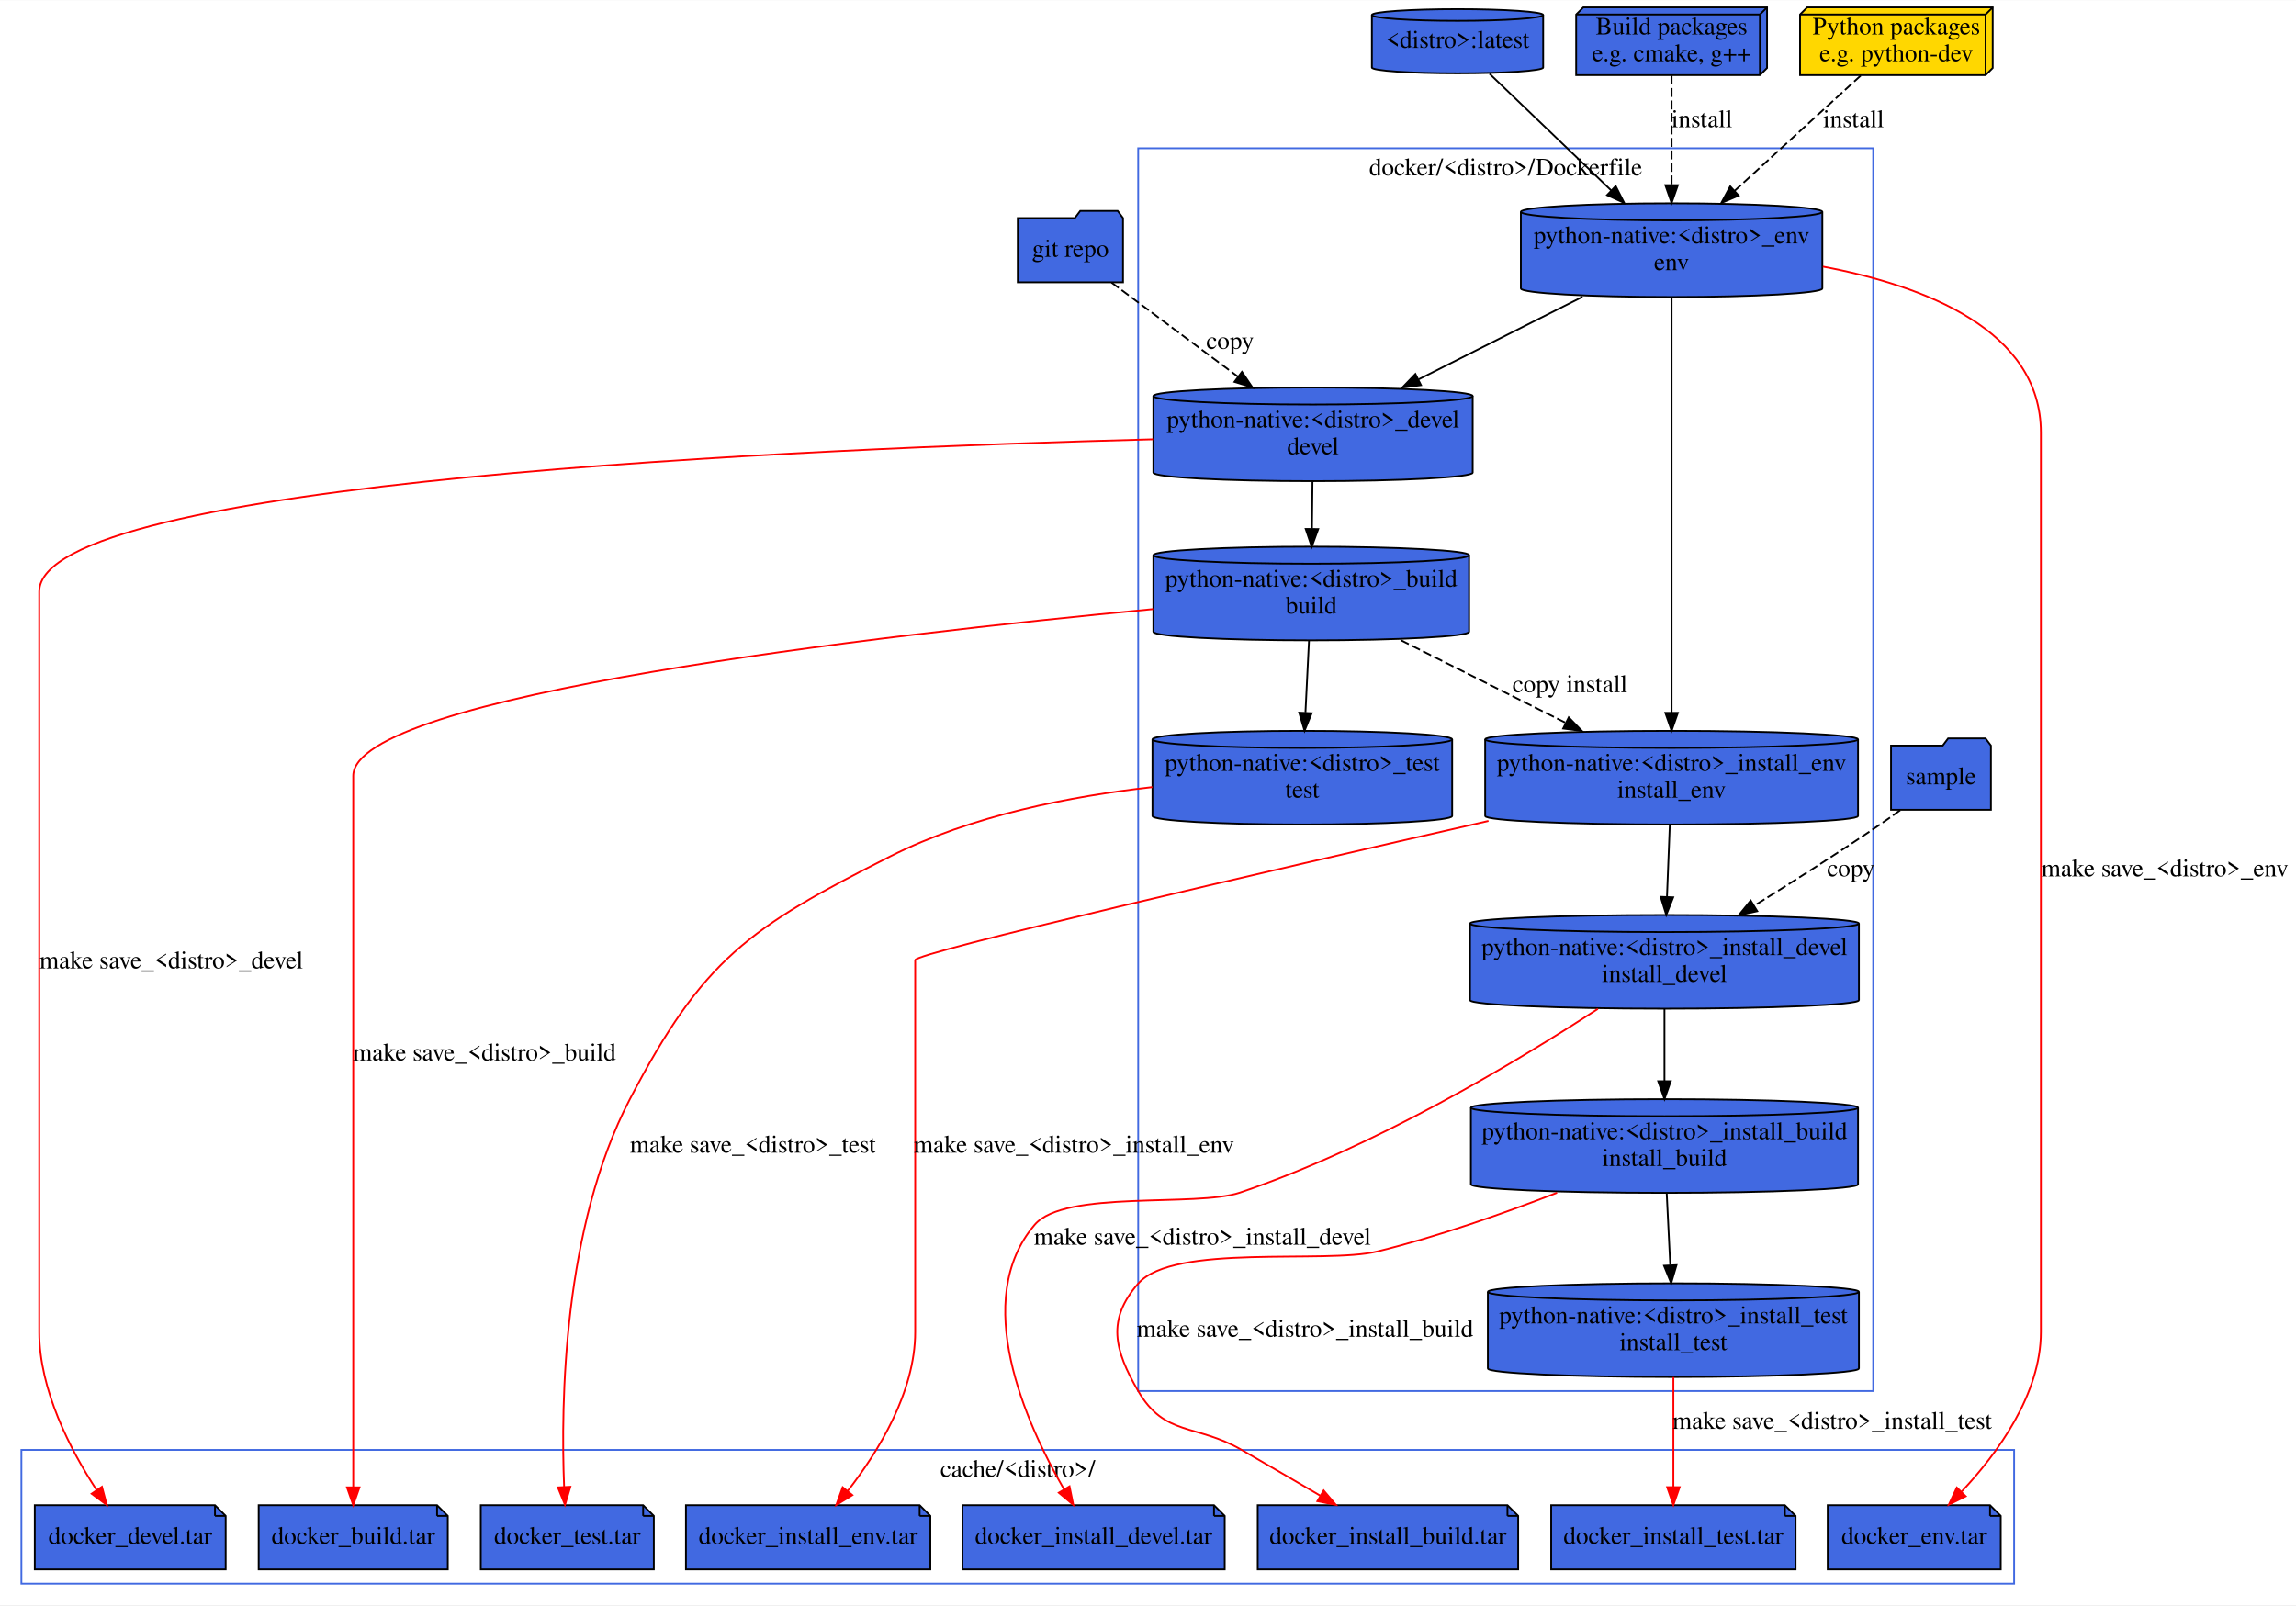
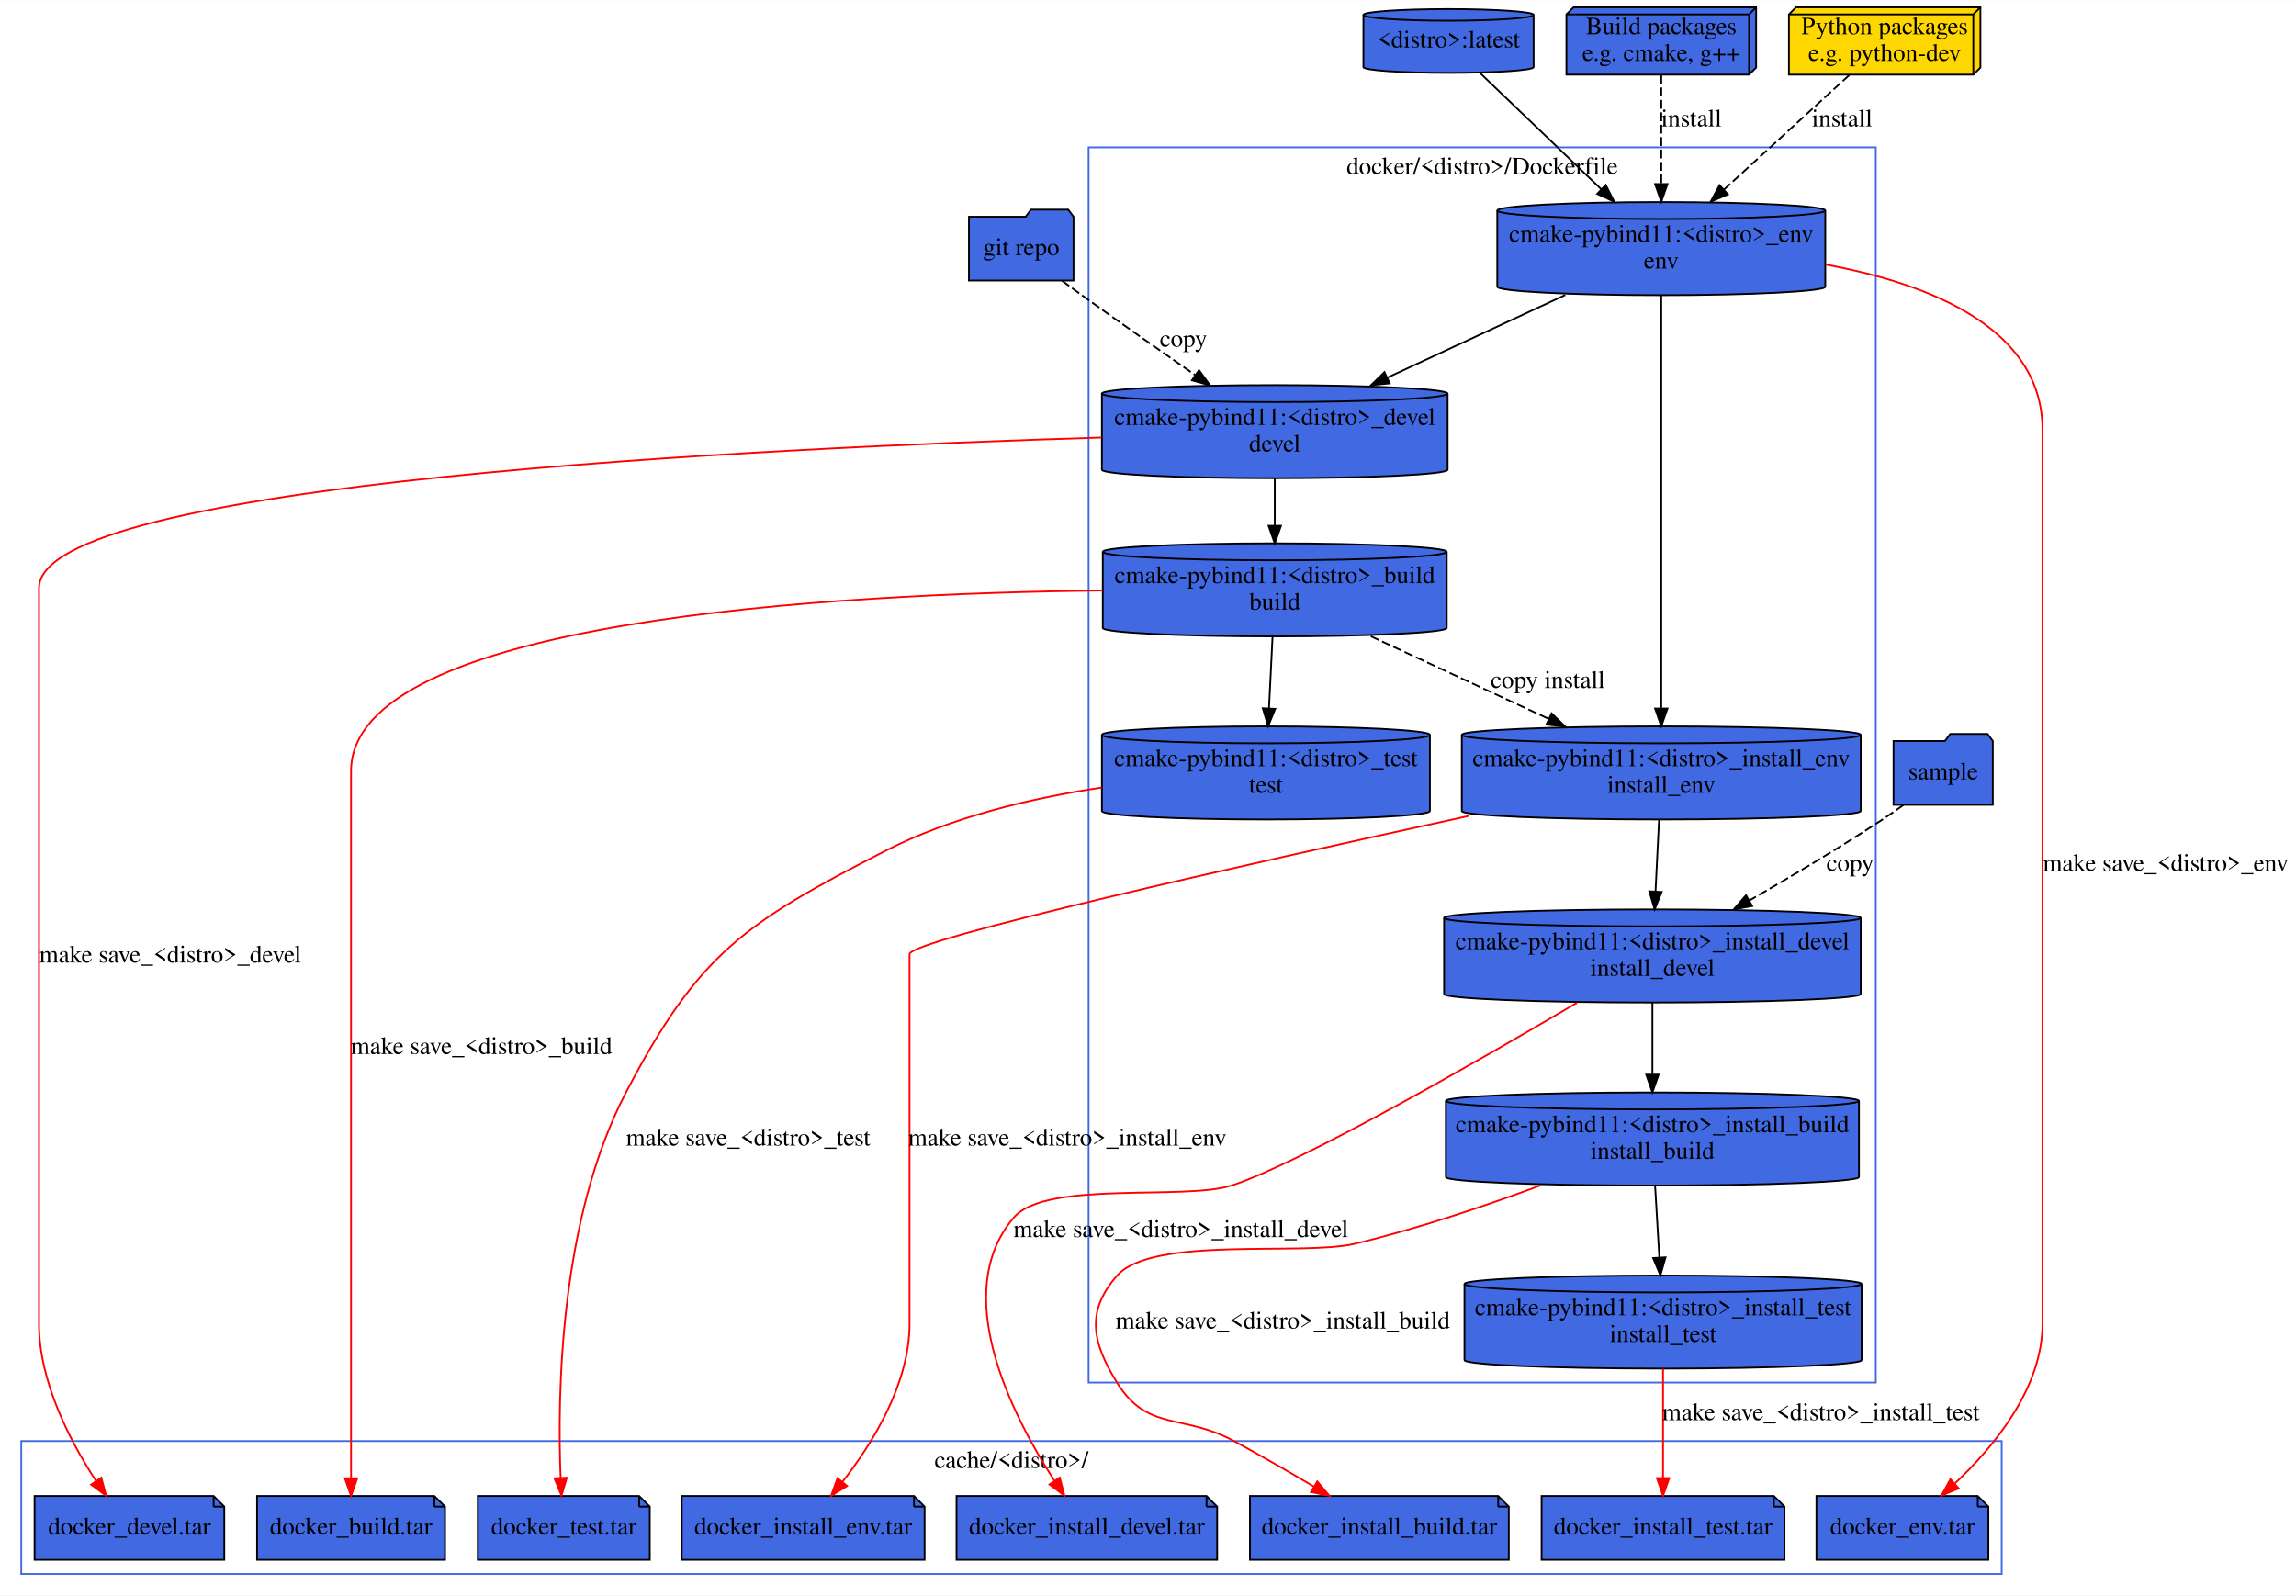
- <svg xmlns="http://www.w3.org/2000/svg" width="1287pt" height="900pt" viewBox="0.00 0.00 1287.00 899.75">
+ <svg xmlns="http://www.w3.org/2000/svg" width="1295pt" height="900pt" viewBox="0.00 0.00 1295.00 899.75">
  <g id="graph0" class="graph" transform="scale(1 1) rotate(0) translate(4 895.75)">
-     <polygon fill="white" stroke="transparent" points="-4,4 -4,-895.75 1283,-895.75 1283,4 -4,4" />
+     <polygon fill="white" stroke="transparent" points="-4,4 -4,-895.75 1291,-895.75 1291,4 -4,4" />
    <g id="clust1" class="cluster">
-       <polygon fill="none" stroke="royalblue" points="634,-116 634,-812.75 1046,-812.75 1046,-116 634,-116" />
-       <text text-anchor="middle" x="840" y="-797.55" font-family="Times,serif" font-size="14.00">docker/&lt;distro&gt;/Dockerfile</text>
+       <polygon fill="none" stroke="royalblue" points="610,-116 610,-812.75 1054,-812.75 1054,-116 610,-116" />
+       <text text-anchor="middle" x="832" y="-797.55" font-family="Times,serif" font-size="14.00">docker/&lt;distro&gt;/Dockerfile</text>
    </g>
    <g id="clust2" class="cluster">
      <polygon fill="none" stroke="royalblue" points="8,-8 8,-83 1125,-83 1125,-8 8,-8" />
      <text text-anchor="middle" x="566.5" y="-67.8" font-family="Times,serif" font-size="14.00">cache/&lt;distro&gt;/</text>
    </g>
    <g id="node1" class="node">
      <path fill="royalblue" stroke="black" d="M861,-887.48C861,-889.28 839.49,-890.75 813,-890.75 786.51,-890.75 765,-889.28 765,-887.48 765,-887.48 765,-858.02 765,-858.02 765,-856.22 786.51,-854.75 813,-854.75 839.49,-854.75 861,-856.22 861,-858.02 861,-858.02 861,-887.48 861,-887.48" />
      <path fill="none" stroke="black" d="M861,-887.48C861,-885.67 839.49,-884.2 813,-884.2 786.51,-884.2 765,-885.67 765,-887.48" />
      <text text-anchor="middle" x="813" y="-869.05" font-family="Times,serif" font-size="14.00">&lt;distro&gt;:latest</text>
    </g>
    <g id="node6" class="node">
-       <path fill="royalblue" stroke="black" d="M1017.5,-777.1C1017.5,-779.74 979.63,-781.88 933,-781.88 886.37,-781.88 848.5,-779.74 848.5,-777.1 848.5,-777.1 848.5,-734.15 848.5,-734.15 848.5,-731.51 886.37,-729.37 933,-729.37 979.63,-729.37 1017.5,-731.51 1017.5,-734.15 1017.5,-734.15 1017.5,-777.1 1017.5,-777.1" />
-       <path fill="none" stroke="black" d="M1017.5,-777.1C1017.5,-774.47 979.63,-772.33 933,-772.33 886.37,-772.33 848.5,-774.47 848.5,-777.1" />
-       <text text-anchor="middle" x="933" y="-759.42" font-family="Times,serif" font-size="14.00">python-native:&lt;distro&gt;_env</text>
+       <path fill="royalblue" stroke="black" d="M1025.5,-777.1C1025.5,-779.74 984.04,-781.88 933,-781.88 881.96,-781.88 840.5,-779.74 840.5,-777.1 840.5,-777.1 840.5,-734.15 840.5,-734.15 840.5,-731.51 881.96,-729.37 933,-729.37 984.04,-729.37 1025.5,-731.51 1025.5,-734.15 1025.5,-734.15 1025.5,-777.1 1025.5,-777.1" />
+       <path fill="none" stroke="black" d="M1025.5,-777.1C1025.5,-774.47 984.04,-772.33 933,-772.33 881.96,-772.33 840.5,-774.47 840.5,-777.1" />
+       <text text-anchor="middle" x="933" y="-759.42" font-family="Times,serif" font-size="14.00">cmake-pybind11:&lt;distro&gt;_env</text>
      <text text-anchor="middle" x="933" y="-744.42" font-family="Times,serif" font-size="14.00">env</text>
    </g>
    <g id="edge9" class="edge">
      <path fill="none" stroke="black" d="M830.97,-854.51C848.94,-837.27 877.03,-810.32 899.19,-789.06" />
      <polygon fill="black" stroke="black" points="901.66,-791.54 906.46,-782.09 896.82,-786.49 901.66,-791.54" />
    </g>
    <g id="node2" class="node">
      <polygon fill="royalblue" stroke="black" points="986.5,-891.75 883.5,-891.75 879.5,-887.75 879.5,-853.75 982.5,-853.75 986.5,-857.75 986.5,-891.75" />
      <polyline fill="none" stroke="black" points="982.5,-887.75 879.5,-887.75 " />
      <polyline fill="none" stroke="black" points="982.5,-887.75 982.5,-853.75 " />
      <polyline fill="none" stroke="black" points="982.5,-887.75 986.5,-891.75 " />
      <text text-anchor="middle" x="933" y="-876.55" font-family="Times,serif" font-size="14.00">Build packages</text>
      <text text-anchor="middle" x="933" y="-861.55" font-family="Times,serif" font-size="14.00">e.g. cmake, g++</text>
    </g>
    <g id="edge10" class="edge">
      <path fill="none" stroke="black" stroke-dasharray="5,2" d="M933,-853.51C933,-837.09 933,-812.51 933,-792.22" />
      <polygon fill="black" stroke="black" points="936.5,-792.06 933,-782.06 929.5,-792.06 936.5,-792.06" />
      <text text-anchor="middle" x="950" y="-824.55" font-family="Times,serif" font-size="14.00">install</text>
    </g>
    <g id="node3" class="node">
      <polygon fill="gold" stroke="black" points="1113,-891.75 1009,-891.75 1005,-887.75 1005,-853.75 1109,-853.75 1113,-857.75 1113,-891.75" />
      <polyline fill="none" stroke="black" points="1109,-887.75 1005,-887.75 " />
      <polyline fill="none" stroke="black" points="1109,-887.75 1109,-853.75 " />
      <polyline fill="none" stroke="black" points="1109,-887.75 1113,-891.75 " />
      <text text-anchor="middle" x="1059" y="-876.55" font-family="Times,serif" font-size="14.00">Python packages</text>
      <text text-anchor="middle" x="1059" y="-861.55" font-family="Times,serif" font-size="14.00">e.g. python-dev</text>
    </g>
    <g id="edge11" class="edge">
      <path fill="none" stroke="black" stroke-dasharray="5,2" d="M1039.03,-853.51C1020.08,-836.19 991.18,-809.78 968.33,-788.9" />
      <polygon fill="black" stroke="black" points="970.58,-786.22 960.84,-782.06 965.86,-791.39 970.58,-786.22" />
      <text text-anchor="middle" x="1035" y="-824.55" font-family="Times,serif" font-size="14.00">install</text>
    </g>
    <g id="node4" class="node">
-       <polygon fill="royalblue" stroke="black" points="625.5,-773.62 622.5,-777.62 601.5,-777.62 598.5,-773.62 566.5,-773.62 566.5,-737.62 625.5,-737.62 625.5,-773.62" />
-       <text text-anchor="middle" x="596" y="-751.92" font-family="Times,serif" font-size="14.00">git repo</text>
+       <polygon fill="royalblue" stroke="black" points="601.5,-773.62 598.5,-777.62 577.5,-777.62 574.5,-773.62 542.5,-773.62 542.5,-737.62 601.5,-737.62 601.5,-773.62" />
+       <text text-anchor="middle" x="572" y="-751.92" font-family="Times,serif" font-size="14.00">git repo</text>
    </g>
    <g id="node7" class="node">
-       <path fill="royalblue" stroke="black" d="M821.5,-673.85C821.5,-676.49 781.38,-678.63 732,-678.63 682.62,-678.63 642.5,-676.49 642.5,-673.85 642.5,-673.85 642.5,-630.9 642.5,-630.9 642.5,-628.26 682.62,-626.12 732,-626.12 781.38,-626.12 821.5,-628.26 821.5,-630.9 821.5,-630.9 821.5,-673.85 821.5,-673.85" />
-       <path fill="none" stroke="black" d="M821.5,-673.85C821.5,-671.22 781.38,-669.08 732,-669.08 682.62,-669.08 642.5,-671.22 642.5,-673.85" />
-       <text text-anchor="middle" x="732" y="-656.17" font-family="Times,serif" font-size="14.00">python-native:&lt;distro&gt;_devel</text>
-       <text text-anchor="middle" x="732" y="-641.17" font-family="Times,serif" font-size="14.00">devel</text>
+       <path fill="royalblue" stroke="black" d="M812.5,-673.85C812.5,-676.49 768.8,-678.63 715,-678.63 661.2,-678.63 617.5,-676.49 617.5,-673.85 617.5,-673.85 617.5,-630.9 617.5,-630.9 617.5,-628.26 661.2,-626.12 715,-626.12 768.8,-626.12 812.5,-628.26 812.5,-630.9 812.5,-630.9 812.5,-673.85 812.5,-673.85" />
+       <path fill="none" stroke="black" d="M812.5,-673.85C812.5,-671.22 768.8,-669.08 715,-669.08 661.2,-669.08 617.5,-671.22 617.5,-673.85" />
+       <text text-anchor="middle" x="715" y="-656.17" font-family="Times,serif" font-size="14.00">cmake-pybind11:&lt;distro&gt;_devel</text>
+       <text text-anchor="middle" x="715" y="-641.17" font-family="Times,serif" font-size="14.00">devel</text>
    </g>
    <g id="edge12" class="edge">
-       <path fill="none" stroke="black" stroke-dasharray="5,2" d="M619.07,-737.45C638.46,-723.02 666.67,-702.01 690.04,-684.61" />
-       <polygon fill="black" stroke="black" points="692.15,-687.4 698.08,-678.62 687.97,-681.79 692.15,-687.4" />
-       <text text-anchor="middle" x="685.5" y="-700.3" font-family="Times,serif" font-size="14.00">copy</text>
+       <path fill="none" stroke="black" stroke-dasharray="5,2" d="M594.98,-737.51C598.66,-734.81 602.42,-732.07 606,-729.5 626.99,-714.42 650.48,-697.96 670.26,-684.22" />
+       <polygon fill="black" stroke="black" points="672.27,-687.08 678.5,-678.51 668.28,-681.33 672.27,-687.08" />
+       <text text-anchor="middle" x="663.5" y="-700.3" font-family="Times,serif" font-size="14.00">copy</text>
    </g>
    <g id="node5" class="node">
-       <polygon fill="royalblue" stroke="black" points="1112,-477.88 1109,-481.88 1088,-481.88 1085,-477.88 1056,-477.88 1056,-441.88 1112,-441.88 1112,-477.88" />
-       <text text-anchor="middle" x="1084" y="-456.18" font-family="Times,serif" font-size="14.00">sample</text>
+       <polygon fill="royalblue" stroke="black" points="1120,-477.88 1117,-481.88 1096,-481.88 1093,-477.88 1064,-477.88 1064,-441.88 1120,-441.88 1120,-477.88" />
+       <text text-anchor="middle" x="1092" y="-456.18" font-family="Times,serif" font-size="14.00">sample</text>
    </g>
    <g id="node11" class="node">
-       <path fill="royalblue" stroke="black" d="M1038,-378.1C1038,-380.74 989.14,-382.88 929,-382.88 868.86,-382.88 820,-380.74 820,-378.1 820,-378.1 820,-335.15 820,-335.15 820,-332.51 868.86,-330.37 929,-330.37 989.14,-330.37 1038,-332.51 1038,-335.15 1038,-335.15 1038,-378.1 1038,-378.1" />
-       <path fill="none" stroke="black" d="M1038,-378.1C1038,-375.47 989.14,-373.33 929,-373.33 868.86,-373.33 820,-375.47 820,-378.1" />
-       <text text-anchor="middle" x="929" y="-360.43" font-family="Times,serif" font-size="14.00">python-native:&lt;distro&gt;_install_devel</text>
-       <text text-anchor="middle" x="929" y="-345.43" font-family="Times,serif" font-size="14.00">install_devel</text>
+       <path fill="royalblue" stroke="black" d="M1045.5,-378.1C1045.5,-380.74 992.83,-382.88 928,-382.88 863.17,-382.88 810.5,-380.74 810.5,-378.1 810.5,-378.1 810.5,-335.15 810.5,-335.15 810.5,-332.51 863.17,-330.37 928,-330.37 992.83,-330.37 1045.5,-332.51 1045.5,-335.15 1045.5,-335.15 1045.5,-378.1 1045.5,-378.1" />
+       <path fill="none" stroke="black" d="M1045.5,-378.1C1045.5,-375.47 992.83,-373.33 928,-373.33 863.17,-373.33 810.5,-375.47 810.5,-378.1" />
+       <text text-anchor="middle" x="928" y="-360.43" font-family="Times,serif" font-size="14.00">cmake-pybind11:&lt;distro&gt;_install_devel</text>
+       <text text-anchor="middle" x="928" y="-345.43" font-family="Times,serif" font-size="14.00">install_devel</text>
    </g>
    <g id="edge13" class="edge">
-       <path fill="none" stroke="black" stroke-dasharray="5,2" d="M1061.12,-441.61C1057.44,-438.93 1053.64,-436.23 1050,-433.75 1027.11,-418.12 1001.16,-401.64 979.18,-388.03" />
-       <polygon fill="black" stroke="black" points="981.01,-385.04 970.66,-382.77 977.33,-391 981.01,-385.04" />
-       <text text-anchor="middle" x="1033.5" y="-404.55" font-family="Times,serif" font-size="14.00">copy</text>
+       <path fill="none" stroke="black" stroke-dasharray="5,2" d="M1069.56,-441.77C1065.75,-439.02 1061.8,-436.26 1058,-433.75 1033.8,-417.79 1006.19,-401.38 982.65,-387.9" />
+       <polygon fill="black" stroke="black" points="984.27,-384.79 973.85,-382.88 980.8,-390.88 984.27,-384.79" />
+       <text text-anchor="middle" x="1039.5" y="-404.55" font-family="Times,serif" font-size="14.00">copy</text>
    </g>
    <g id="edge1" class="edge">
-       <path fill="none" stroke="black" d="M883.06,-729.47C855.25,-715.46 820.47,-697.94 791.3,-683.24" />
-       <polygon fill="black" stroke="black" points="792.54,-679.95 782.04,-678.58 789.39,-686.2 792.54,-679.95" />
+       <path fill="none" stroke="black" d="M878.83,-729.47C848.42,-715.34 810.3,-697.64 778.49,-682.86" />
+       <polygon fill="black" stroke="black" points="779.81,-679.62 769.27,-678.58 776.86,-685.97 779.81,-679.62" />
    </g>
    <g id="node10" class="node">
-       <path fill="royalblue" stroke="black" d="M1037.5,-481.35C1037.5,-483.99 990.66,-486.13 933,-486.13 875.34,-486.13 828.5,-483.99 828.5,-481.35 828.5,-481.35 828.5,-438.4 828.5,-438.4 828.5,-435.76 875.34,-433.62 933,-433.62 990.66,-433.62 1037.5,-435.76 1037.5,-438.4 1037.5,-438.4 1037.5,-481.35 1037.5,-481.35" />
-       <path fill="none" stroke="black" d="M1037.5,-481.35C1037.5,-478.72 990.66,-476.58 933,-476.58 875.34,-476.58 828.5,-478.72 828.5,-481.35" />
-       <text text-anchor="middle" x="933" y="-463.68" font-family="Times,serif" font-size="14.00">python-native:&lt;distro&gt;_install_env</text>
+       <path fill="royalblue" stroke="black" d="M1045.5,-481.35C1045.5,-483.99 995.08,-486.13 933,-486.13 870.92,-486.13 820.5,-483.99 820.5,-481.35 820.5,-481.35 820.5,-438.4 820.5,-438.4 820.5,-435.76 870.92,-433.62 933,-433.62 995.08,-433.62 1045.5,-435.76 1045.5,-438.4 1045.5,-438.4 1045.5,-481.35 1045.5,-481.35" />
+       <path fill="none" stroke="black" d="M1045.5,-481.35C1045.5,-478.72 995.08,-476.58 933,-476.58 870.92,-476.58 820.5,-478.72 820.5,-481.35" />
+       <text text-anchor="middle" x="933" y="-463.68" font-family="Times,serif" font-size="14.00">cmake-pybind11:&lt;distro&gt;_install_env</text>
      <text text-anchor="middle" x="933" y="-448.68" font-family="Times,serif" font-size="14.00">install_env</text>
    </g>
    <g id="edge4" class="edge">
      <path fill="none" stroke="black" d="M933,-729.33C933,-676.94 933,-556.49 933,-496.37" />
      <polygon fill="black" stroke="black" points="936.5,-496.22 933,-486.22 929.5,-496.22 936.5,-496.22" />
    </g>
    <g id="node14" class="node">
      <polygon fill="royalblue" stroke="black" points="1111.5,-52 1020.5,-52 1020.5,-16 1117.5,-16 1117.5,-46 1111.5,-52" />
      <polyline fill="none" stroke="black" points="1111.5,-52 1111.5,-46 " />
      <polyline fill="none" stroke="black" points="1117.5,-46 1111.5,-46 " />
      <text text-anchor="middle" x="1069" y="-30.3" font-family="Times,serif" font-size="14.00">docker_env.tar</text>
    </g>
    <g id="edge14" class="edge">
-       <path fill="none" stroke="red" d="M1017.79,-746.41C1074.96,-735.65 1140,-710.78 1140,-653.38 1140,-653.38 1140,-653.38 1140,-149.12 1140,-114.21 1115.75,-81.12 1095.59,-59.65" />
-       <polygon fill="red" stroke="red" points="1097.89,-57 1088.4,-52.29 1092.88,-61.89 1097.89,-57" />
-       <text text-anchor="middle" x="1209.5" y="-404.55" font-family="Times,serif" font-size="14.00">make save_&lt;distro&gt;_env</text>
+       <path fill="none" stroke="red" d="M1025.74,-746.62C1083.93,-735.91 1148,-711.03 1148,-653.38 1148,-653.38 1148,-653.38 1148,-149.12 1148,-113.13 1121.1,-80.28 1098.69,-59.16" />
+       <polygon fill="red" stroke="red" points="1100.77,-56.32 1091.01,-52.2 1096.07,-61.51 1100.77,-56.32" />
+       <text text-anchor="middle" x="1217.5" y="-404.55" font-family="Times,serif" font-size="14.00">make save_&lt;distro&gt;_env</text>
    </g>
    <g id="node8" class="node">
-       <path fill="royalblue" stroke="black" d="M819.5,-584.6C819.5,-587.24 779.83,-589.38 731,-589.38 682.17,-589.38 642.5,-587.24 642.5,-584.6 642.5,-584.6 642.5,-541.65 642.5,-541.65 642.5,-539.01 682.17,-536.87 731,-536.87 779.83,-536.87 819.5,-539.01 819.5,-541.65 819.5,-541.65 819.5,-584.6 819.5,-584.6" />
-       <path fill="none" stroke="black" d="M819.5,-584.6C819.5,-581.97 779.83,-579.83 731,-579.83 682.17,-579.83 642.5,-581.97 642.5,-584.6" />
-       <text text-anchor="middle" x="731" y="-566.92" font-family="Times,serif" font-size="14.00">python-native:&lt;distro&gt;_build</text>
-       <text text-anchor="middle" x="731" y="-551.92" font-family="Times,serif" font-size="14.00">build</text>
+       <path fill="royalblue" stroke="black" d="M812,-584.6C812,-587.24 768.52,-589.38 715,-589.38 661.48,-589.38 618,-587.24 618,-584.6 618,-584.6 618,-541.65 618,-541.65 618,-539.01 661.48,-536.87 715,-536.87 768.52,-536.87 812,-539.01 812,-541.65 812,-541.65 812,-584.6 812,-584.6" />
+       <path fill="none" stroke="black" d="M812,-584.6C812,-581.97 768.52,-579.83 715,-579.83 661.48,-579.83 618,-581.97 618,-584.6" />
+       <text text-anchor="middle" x="715" y="-566.92" font-family="Times,serif" font-size="14.00">cmake-pybind11:&lt;distro&gt;_build</text>
+       <text text-anchor="middle" x="715" y="-551.92" font-family="Times,serif" font-size="14.00">build</text>
    </g>
    <g id="edge2" class="edge">
-       <path fill="none" stroke="black" d="M731.71,-626.14C731.62,-617.82 731.51,-608.41 731.41,-599.47" />
-       <polygon fill="black" stroke="black" points="734.9,-599.26 731.29,-589.3 727.9,-599.34 734.9,-599.26" />
+       <path fill="none" stroke="black" d="M715,-626.14C715,-617.82 715,-608.41 715,-599.47" />
+       <polygon fill="black" stroke="black" points="718.5,-599.3 715,-589.3 711.5,-599.3 718.5,-599.3" />
    </g>
    <g id="node15" class="node">
      <polygon fill="royalblue" stroke="black" points="116.5,-52 15.5,-52 15.5,-16 122.5,-16 122.5,-46 116.5,-52" />
      <polyline fill="none" stroke="black" points="116.5,-52 116.5,-46 " />
      <polyline fill="none" stroke="black" points="122.5,-46 116.5,-46 " />
      <text text-anchor="middle" x="69" y="-30.3" font-family="Times,serif" font-size="14.00">docker_devel.tar</text>
    </g>
    <g id="edge15" class="edge">
-       <path fill="none" stroke="red" d="M642.29,-649.58C450.53,-644.56 18,-626.33 18,-564.12 18,-564.12 18,-564.12 18,-149.12 18,-116.51 35.58,-82.85 50.09,-60.62" />
+       <path fill="none" stroke="red" d="M617.35,-649.07C425.53,-643.23 18,-623.8 18,-564.12 18,-564.12 18,-564.12 18,-149.12 18,-116.51 35.58,-82.85 50.09,-60.62" />
      <polygon fill="red" stroke="red" points="53.15,-62.36 55.87,-52.12 47.36,-58.43 53.15,-62.36" />
      <text text-anchor="middle" x="92" y="-352.93" font-family="Times,serif" font-size="14.00">make save_&lt;distro&gt;_devel</text>
    </g>
    <g id="node9" class="node">
-       <path fill="royalblue" stroke="black" d="M810,-481.35C810,-483.99 772.35,-486.13 726,-486.13 679.65,-486.13 642,-483.99 642,-481.35 642,-481.35 642,-438.4 642,-438.4 642,-435.76 679.65,-433.62 726,-433.62 772.35,-433.62 810,-435.76 810,-438.4 810,-438.4 810,-481.35 810,-481.35" />
-       <path fill="none" stroke="black" d="M810,-481.35C810,-478.72 772.35,-476.58 726,-476.58 679.65,-476.58 642,-478.72 642,-481.35" />
-       <text text-anchor="middle" x="726" y="-463.68" font-family="Times,serif" font-size="14.00">python-native:&lt;distro&gt;_test</text>
-       <text text-anchor="middle" x="726" y="-448.68" font-family="Times,serif" font-size="14.00">test</text>
+       <path fill="royalblue" stroke="black" d="M802.5,-481.35C802.5,-483.99 761.04,-486.13 710,-486.13 658.96,-486.13 617.5,-483.99 617.5,-481.35 617.5,-481.35 617.5,-438.4 617.5,-438.4 617.5,-435.76 658.96,-433.62 710,-433.62 761.04,-433.62 802.5,-435.76 802.5,-438.4 802.5,-438.4 802.5,-481.35 802.5,-481.35" />
+       <path fill="none" stroke="black" d="M802.5,-481.35C802.5,-478.72 761.04,-476.58 710,-476.58 658.96,-476.58 617.5,-478.72 617.5,-481.35" />
+       <text text-anchor="middle" x="710" y="-463.68" font-family="Times,serif" font-size="14.00">cmake-pybind11:&lt;distro&gt;_test</text>
+       <text text-anchor="middle" x="710" y="-448.68" font-family="Times,serif" font-size="14.00">test</text>
    </g>
    <g id="edge3" class="edge">
-       <path fill="none" stroke="black" d="M729.75,-536.84C729.15,-524.63 728.42,-509.79 727.76,-496.47" />
-       <polygon fill="black" stroke="black" points="731.24,-496.01 727.25,-486.19 724.25,-496.35 731.24,-496.01" />
+       <path fill="none" stroke="black" d="M713.75,-536.84C713.15,-524.63 712.42,-509.79 711.76,-496.47" />
+       <polygon fill="black" stroke="black" points="715.24,-496.01 711.25,-486.19 708.25,-496.35 715.24,-496.01" />
    </g>
    <g id="edge5" class="edge">
-       <path fill="none" stroke="black" stroke-dasharray="5,2" d="M781.19,-536.97C809.13,-522.96 844.09,-505.44 873.41,-490.74" />
-       <polygon fill="black" stroke="black" points="875.34,-493.69 882.72,-486.08 872.21,-487.43 875.34,-493.69" />
-       <text text-anchor="middle" x="876" y="-507.8" font-family="Times,serif" font-size="14.00">copy install</text>
+       <path fill="none" stroke="black" stroke-dasharray="5,2" d="M769.17,-536.97C799.58,-522.84 837.7,-505.14 869.51,-490.36" />
+       <polygon fill="black" stroke="black" points="871.14,-493.47 878.73,-486.08 868.19,-487.12 871.14,-493.47" />
+       <text text-anchor="middle" x="869" y="-507.8" font-family="Times,serif" font-size="14.00">copy install</text>
    </g>
    <g id="node16" class="node">
      <polygon fill="royalblue" stroke="black" points="241,-52 141,-52 141,-16 247,-16 247,-46 241,-52" />
      <polyline fill="none" stroke="black" points="241,-52 241,-46 " />
      <polyline fill="none" stroke="black" points="247,-46 241,-46 " />
      <text text-anchor="middle" x="194" y="-30.3" font-family="Times,serif" font-size="14.00">docker_build.tar</text>
    </g>
    <g id="edge16" class="edge">
-       <path fill="none" stroke="red" d="M642.33,-554.39C489.8,-539.88 194,-505.94 194,-460.88 194,-460.88 194,-460.88 194,-149.12 194,-119.36 194,-85.24 194,-62.11" />
+       <path fill="none" stroke="red" d="M617.92,-562.76C467.19,-561.09 194,-546.28 194,-460.88 194,-460.88 194,-460.88 194,-149.12 194,-119.36 194,-85.24 194,-62.11" />
      <polygon fill="red" stroke="red" points="197.5,-62.01 194,-52.01 190.5,-62.02 197.5,-62.01" />
      <text text-anchor="middle" x="267.5" y="-301.3" font-family="Times,serif" font-size="14.00">make save_&lt;distro&gt;_build</text>
    </g>
    <g id="node17" class="node">
      <polygon fill="royalblue" stroke="black" points="356.5,-52 265.5,-52 265.5,-16 362.5,-16 362.5,-46 356.5,-52" />
      <polyline fill="none" stroke="black" points="356.5,-52 356.5,-46 " />
      <polyline fill="none" stroke="black" points="362.5,-46 356.5,-46 " />
      <text text-anchor="middle" x="314" y="-30.3" font-family="Times,serif" font-size="14.00">docker_test.tar</text>
    </g>
    <g id="edge17" class="edge">
-       <path fill="none" stroke="red" d="M641.93,-454.59C596.44,-449.52 540.43,-438.7 495,-415.75 415.78,-375.73 390.07,-358.18 349,-279.5 311.63,-207.91 310.3,-109.33 312.21,-62.21" />
+       <path fill="none" stroke="red" d="M617.39,-451.62C578,-445.73 532.59,-435.05 495,-415.75 416.05,-375.21 390.07,-358.18 349,-279.5 311.63,-207.91 310.3,-109.33 312.21,-62.21" />
      <polygon fill="red" stroke="red" points="315.71,-62.34 312.7,-52.18 308.72,-61.99 315.71,-62.34" />
      <text text-anchor="middle" x="418" y="-249.68" font-family="Times,serif" font-size="14.00">make save_&lt;distro&gt;_test</text>
    </g>
    <g id="edge6" class="edge">
-       <path fill="none" stroke="black" d="M932,-433.59C931.52,-421.38 930.93,-406.54 930.41,-393.22" />
-       <polygon fill="black" stroke="black" points="933.89,-392.8 930,-382.94 926.9,-393.07 933.89,-392.8" />
+       <path fill="none" stroke="black" d="M931.75,-433.59C931.15,-421.38 930.42,-406.54 929.76,-393.22" />
+       <polygon fill="black" stroke="black" points="933.24,-392.76 929.25,-382.94 926.25,-393.1 933.24,-392.76" />
    </g>
    <g id="node18" class="node">
      <polygon fill="royalblue" stroke="black" points="511.5,-52 380.5,-52 380.5,-16 517.5,-16 517.5,-46 511.5,-52" />
      <polyline fill="none" stroke="black" points="511.5,-52 511.5,-46 " />
      <polyline fill="none" stroke="black" points="517.5,-46 511.5,-46 " />
      <text text-anchor="middle" x="449" y="-30.3" font-family="Times,serif" font-size="14.00">docker_install_env.tar</text>
    </g>
    <g id="edge18" class="edge">
-       <path fill="none" stroke="red" d="M830.36,-435.63C704.88,-407.04 509,-361.74 509,-357.62 509,-357.62 509,-357.62 509,-149.12 509,-115.38 488.2,-81.81 471.09,-59.9" />
+       <path fill="none" stroke="red" d="M824.36,-435.6C698.73,-408.3 509,-365.73 509,-357.62 509,-357.62 509,-357.62 509,-149.12 509,-115.38 488.2,-81.81 471.09,-59.9" />
      <polygon fill="red" stroke="red" points="473.78,-57.66 464.76,-52.1 468.34,-62.07 473.78,-57.66" />
      <text text-anchor="middle" x="598" y="-249.68" font-family="Times,serif" font-size="14.00">make save_&lt;distro&gt;_install_env</text>
    </g>
    <g id="node12" class="node">
-       <path fill="royalblue" stroke="black" d="M1037.5,-274.85C1037.5,-277.49 988.87,-279.63 929,-279.63 869.13,-279.63 820.5,-277.49 820.5,-274.85 820.5,-274.85 820.5,-231.9 820.5,-231.9 820.5,-229.26 869.13,-227.12 929,-227.12 988.87,-227.12 1037.5,-229.26 1037.5,-231.9 1037.5,-231.9 1037.5,-274.85 1037.5,-274.85" />
-       <path fill="none" stroke="black" d="M1037.5,-274.85C1037.5,-272.22 988.87,-270.08 929,-270.08 869.13,-270.08 820.5,-272.22 820.5,-274.85" />
-       <text text-anchor="middle" x="929" y="-257.18" font-family="Times,serif" font-size="14.00">python-native:&lt;distro&gt;_install_build</text>
-       <text text-anchor="middle" x="929" y="-242.18" font-family="Times,serif" font-size="14.00">install_build</text>
+       <path fill="royalblue" stroke="black" d="M1044.5,-274.85C1044.5,-277.49 992.28,-279.63 928,-279.63 863.72,-279.63 811.5,-277.49 811.5,-274.85 811.5,-274.85 811.5,-231.9 811.5,-231.9 811.5,-229.26 863.72,-227.12 928,-227.12 992.28,-227.12 1044.5,-229.26 1044.5,-231.9 1044.5,-231.9 1044.5,-274.85 1044.5,-274.85" />
+       <path fill="none" stroke="black" d="M1044.5,-274.85C1044.5,-272.22 992.28,-270.08 928,-270.08 863.72,-270.08 811.5,-272.22 811.5,-274.85" />
+       <text text-anchor="middle" x="928" y="-257.18" font-family="Times,serif" font-size="14.00">cmake-pybind11:&lt;distro&gt;_install_build</text>
+       <text text-anchor="middle" x="928" y="-242.18" font-family="Times,serif" font-size="14.00">install_build</text>
    </g>
    <g id="edge7" class="edge">
-       <path fill="none" stroke="black" d="M929,-330.34C929,-318.13 929,-303.29 929,-289.97" />
-       <polygon fill="black" stroke="black" points="932.5,-289.69 929,-279.69 925.5,-289.69 932.5,-289.69" />
+       <path fill="none" stroke="black" d="M928,-330.34C928,-318.13 928,-303.29 928,-289.97" />
+       <polygon fill="black" stroke="black" points="931.5,-289.69 928,-279.69 924.5,-289.69 931.5,-289.69" />
    </g>
    <g id="node19" class="node">
      <polygon fill="royalblue" stroke="black" points="676.5,-52 535.5,-52 535.5,-16 682.5,-16 682.5,-46 676.5,-52" />
      <polyline fill="none" stroke="black" points="676.5,-52 676.5,-46 " />
      <polyline fill="none" stroke="black" points="682.5,-46 676.5,-46 " />
      <text text-anchor="middle" x="609" y="-30.3" font-family="Times,serif" font-size="14.00">docker_install_devel.tar</text>
    </g>
    <g id="edge19" class="edge">
-       <path fill="none" stroke="red" d="M891.67,-330.26C846.3,-300.7 766.41,-252.66 691,-227.25 666.49,-218.99 592.82,-228.9 576,-209.25 540.02,-167.2 570.84,-98.28 592.39,-60.97" />
-       <polygon fill="red" stroke="red" points="595.51,-62.58 597.62,-52.2 589.49,-58.99 595.51,-62.58" />
-       <text text-anchor="middle" x="670" y="-198.05" font-family="Times,serif" font-size="14.00">make save_&lt;distro&gt;_install_devel</text>
+       <path fill="none" stroke="red" d="M885.45,-330.23C828.55,-296.68 730.3,-240.31 691,-227.25 664.79,-218.54 586.06,-230.15 568,-209.25 531.47,-166.98 566.46,-98.15 590.54,-60.91" />
+       <polygon fill="red" stroke="red" points="593.74,-62.42 596.38,-52.16 587.92,-58.53 593.74,-62.42" />
+       <text text-anchor="middle" x="662" y="-198.05" font-family="Times,serif" font-size="14.00">make save_&lt;distro&gt;_install_devel</text>
    </g>
    <g id="node13" class="node">
-       <path fill="royalblue" stroke="black" d="M1038,-171.6C1038,-174.24 991.39,-176.38 934,-176.38 876.61,-176.38 830,-174.24 830,-171.6 830,-171.6 830,-128.65 830,-128.65 830,-126.01 876.61,-123.87 934,-123.87 991.39,-123.87 1038,-126.01 1038,-128.65 1038,-128.65 1038,-171.6 1038,-171.6" />
-       <path fill="none" stroke="black" d="M1038,-171.6C1038,-168.97 991.39,-166.83 934,-166.83 876.61,-166.83 830,-168.97 830,-171.6" />
-       <text text-anchor="middle" x="934" y="-153.93" font-family="Times,serif" font-size="14.00">python-native:&lt;distro&gt;_install_test</text>
+       <path fill="royalblue" stroke="black" d="M1046,-171.6C1046,-174.24 995.8,-176.38 934,-176.38 872.2,-176.38 822,-174.24 822,-171.6 822,-171.6 822,-128.65 822,-128.65 822,-126.01 872.2,-123.87 934,-123.87 995.8,-123.87 1046,-126.01 1046,-128.65 1046,-128.65 1046,-171.6 1046,-171.6" />
+       <path fill="none" stroke="black" d="M1046,-171.6C1046,-168.97 995.8,-166.83 934,-166.83 872.2,-166.83 822,-168.97 822,-171.6" />
+       <text text-anchor="middle" x="934" y="-153.93" font-family="Times,serif" font-size="14.00">cmake-pybind11:&lt;distro&gt;_install_test</text>
      <text text-anchor="middle" x="934" y="-138.93" font-family="Times,serif" font-size="14.00">install_test</text>
    </g>
    <g id="edge8" class="edge">
-       <path fill="none" stroke="black" d="M930.25,-227.09C930.85,-214.88 931.58,-200.04 932.24,-186.72" />
-       <polygon fill="black" stroke="black" points="935.75,-186.6 932.75,-176.44 928.76,-186.26 935.75,-186.6" />
+       <path fill="none" stroke="black" d="M929.5,-227.09C930.22,-214.88 931.1,-200.04 931.89,-186.72" />
+       <polygon fill="black" stroke="black" points="935.4,-186.63 932.5,-176.44 928.41,-186.22 935.4,-186.63" />
    </g>
    <g id="node20" class="node">
      <polygon fill="royalblue" stroke="black" points="841,-52 701,-52 701,-16 847,-16 847,-46 841,-52" />
      <polyline fill="none" stroke="black" points="841,-52 841,-46 " />
      <polyline fill="none" stroke="black" points="847,-46 841,-46 " />
      <text text-anchor="middle" x="774" y="-30.3" font-family="Times,serif" font-size="14.00">docker_install_build.tar</text>
    </g>
    <g id="edge20" class="edge">
-       <path fill="none" stroke="red" d="M868.78,-227.18C838.93,-215.59 802.06,-202.59 768,-194.25 738.82,-187.11 653.78,-198.87 634,-176.25 616.37,-156.09 620.54,-139.15 634,-116 648.91,-90.36 666.31,-97.82 692,-83 706.42,-74.68 722.21,-65.46 736.05,-57.35" />
-       <polygon fill="red" stroke="red" points="737.98,-60.27 744.83,-52.19 734.43,-54.24 737.98,-60.27" />
-       <text text-anchor="middle" x="727.5" y="-146.43" font-family="Times,serif" font-size="14.00">make save_&lt;distro&gt;_install_build</text>
+       <path fill="none" stroke="red" d="M864.67,-227.11C833.57,-215.57 795.28,-202.63 760,-194.25 730.77,-187.3 645.78,-198.87 626,-176.25 608.37,-156.09 611.92,-138.78 626,-116 643.24,-88.1 663.17,-98.63 692,-83 706.87,-74.94 722.99,-65.64 736.96,-57.38" />
+       <polygon fill="red" stroke="red" points="738.99,-60.24 745.8,-52.13 735.42,-54.22 738.99,-60.24" />
+       <text text-anchor="middle" x="719.5" y="-146.43" font-family="Times,serif" font-size="14.00">make save_&lt;distro&gt;_install_build</text>
    </g>
    <g id="node21" class="node">
      <polygon fill="royalblue" stroke="black" points="996.5,-52 865.5,-52 865.5,-16 1002.5,-16 1002.5,-46 996.5,-52" />
      <polyline fill="none" stroke="black" points="996.5,-52 996.5,-46 " />
      <polyline fill="none" stroke="black" points="1002.5,-46 996.5,-46 " />
      <text text-anchor="middle" x="934" y="-30.3" font-family="Times,serif" font-size="14.00">docker_install_test.tar</text>
    </g>
    <g id="edge21" class="edge">
      <path fill="none" stroke="red" d="M934,-123.8C934,-105.57 934,-81.01 934,-62.34" />
      <polygon fill="red" stroke="red" points="937.5,-62.12 934,-52.12 930.5,-62.12 937.5,-62.12" />
      <text text-anchor="middle" x="1023" y="-94.8" font-family="Times,serif" font-size="14.00">make save_&lt;distro&gt;_install_test</text>
    </g>
  </g>
</svg>
